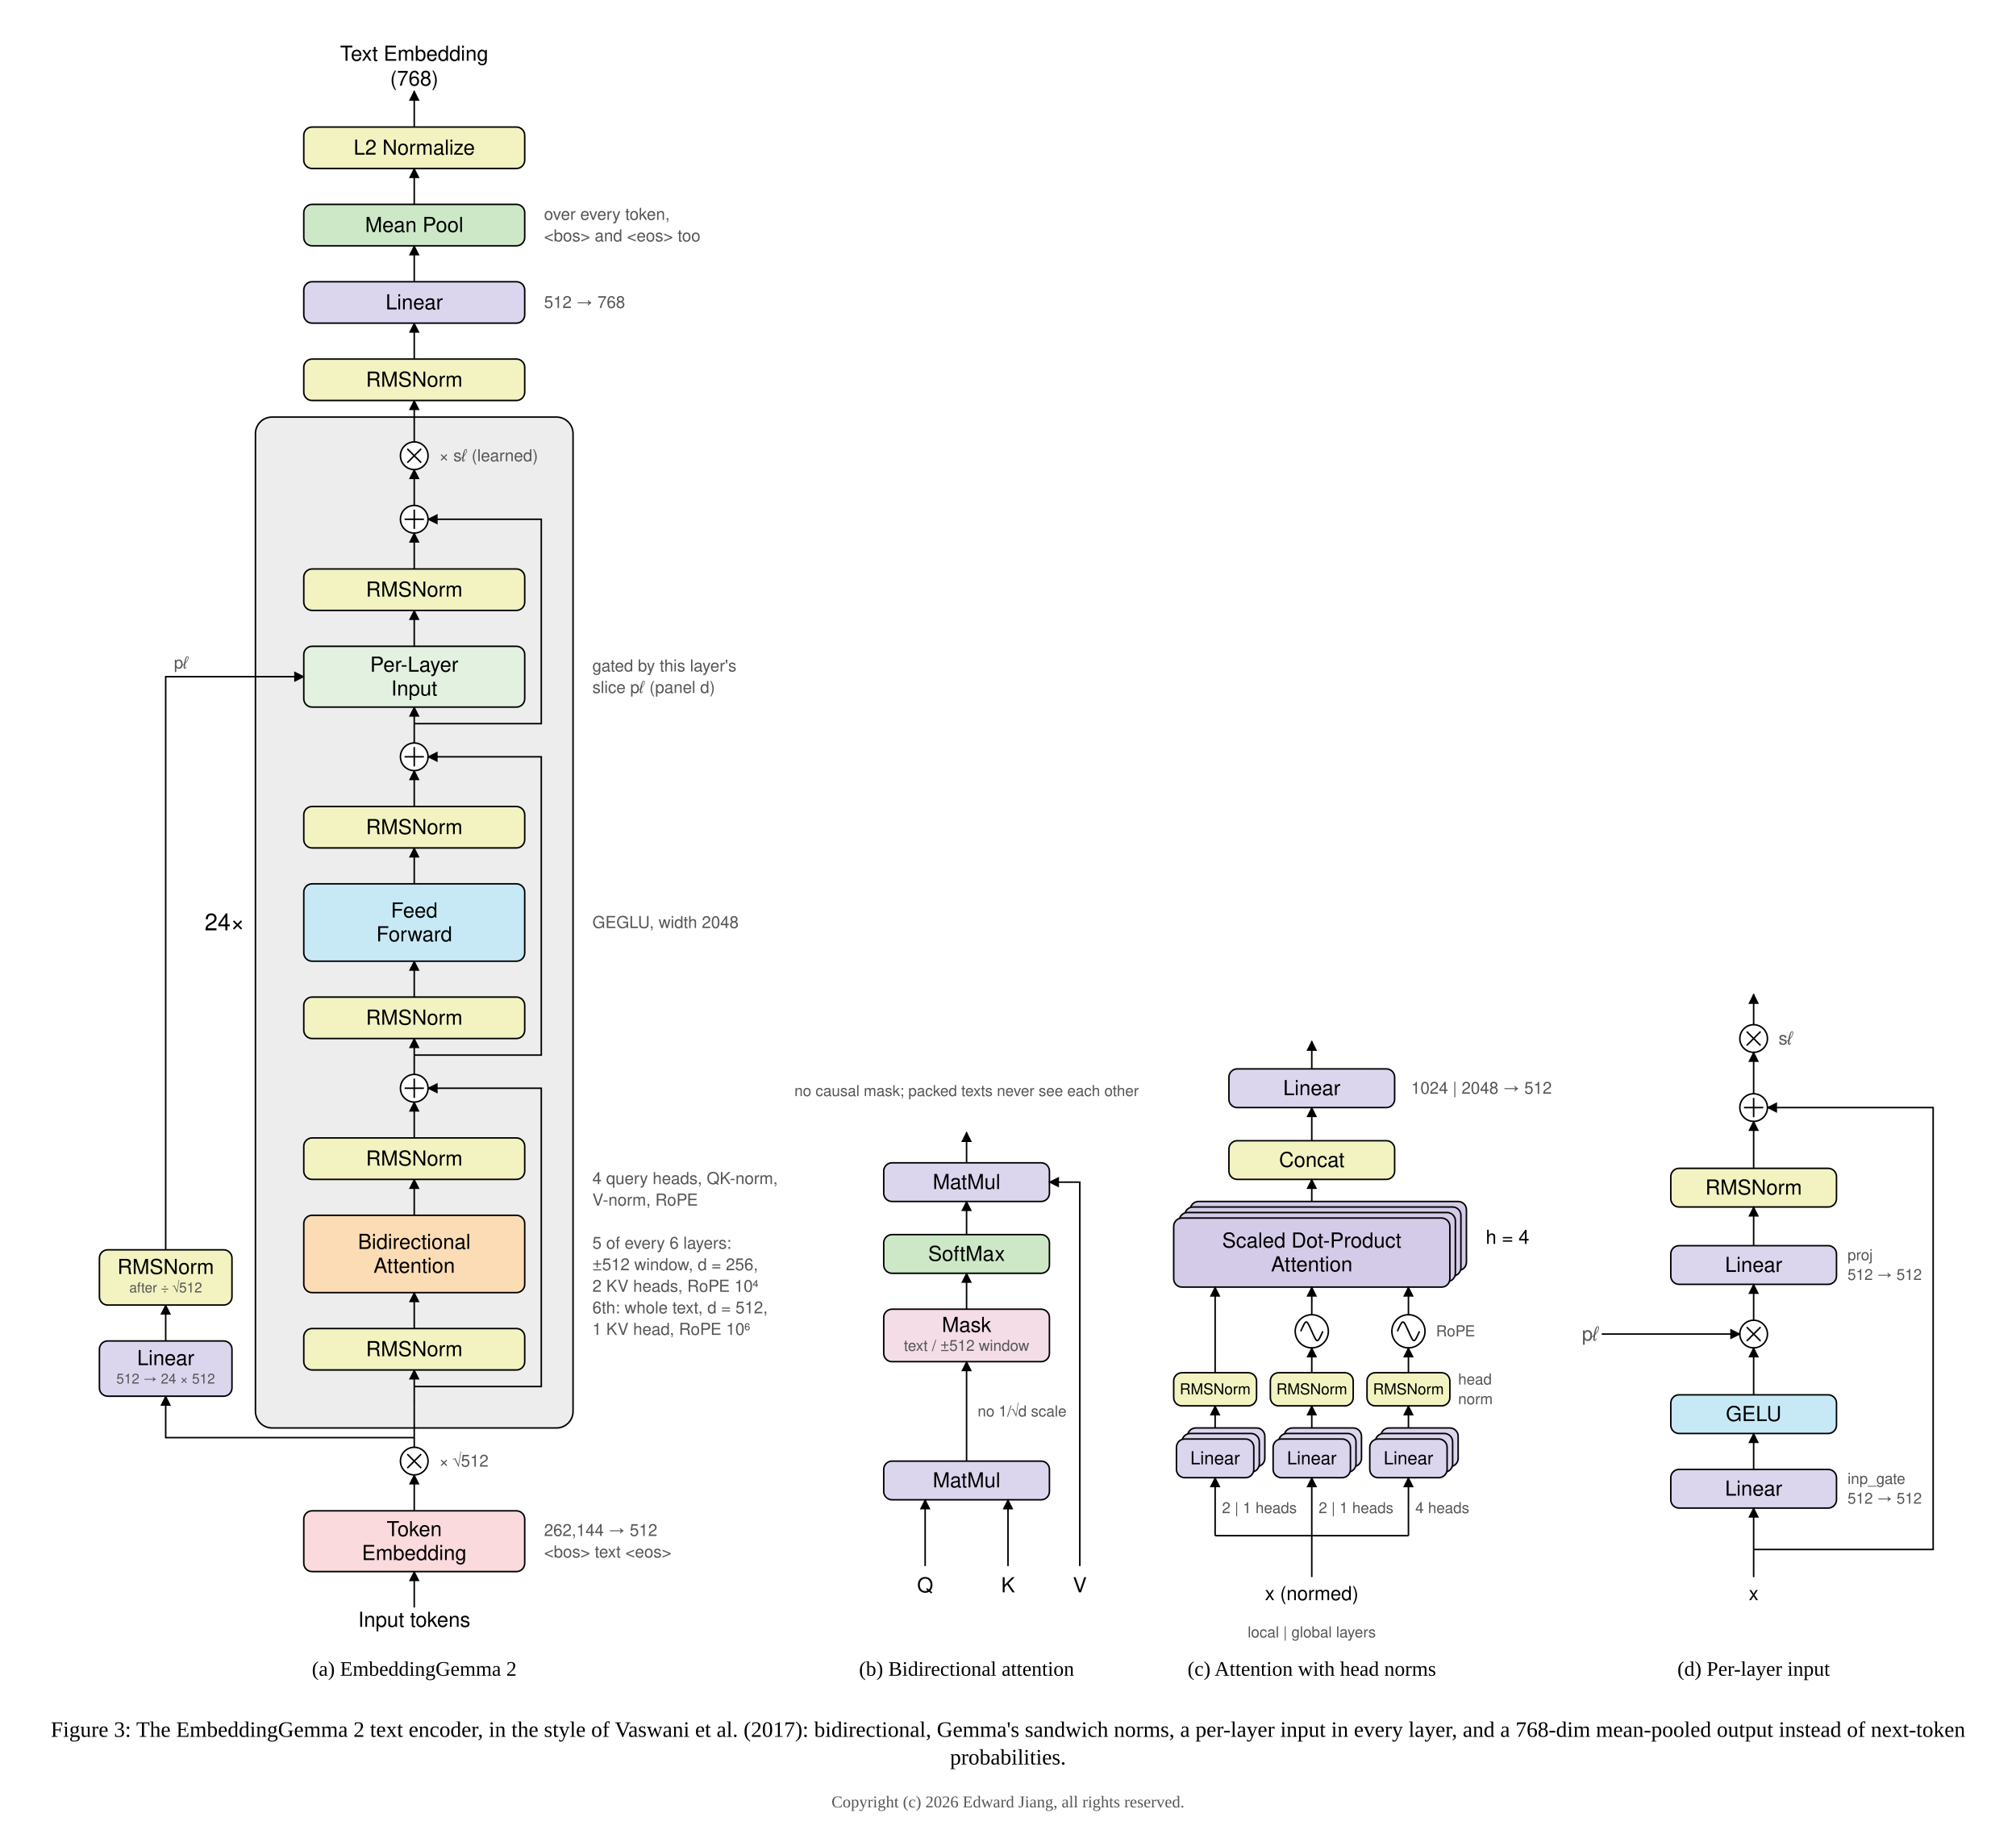
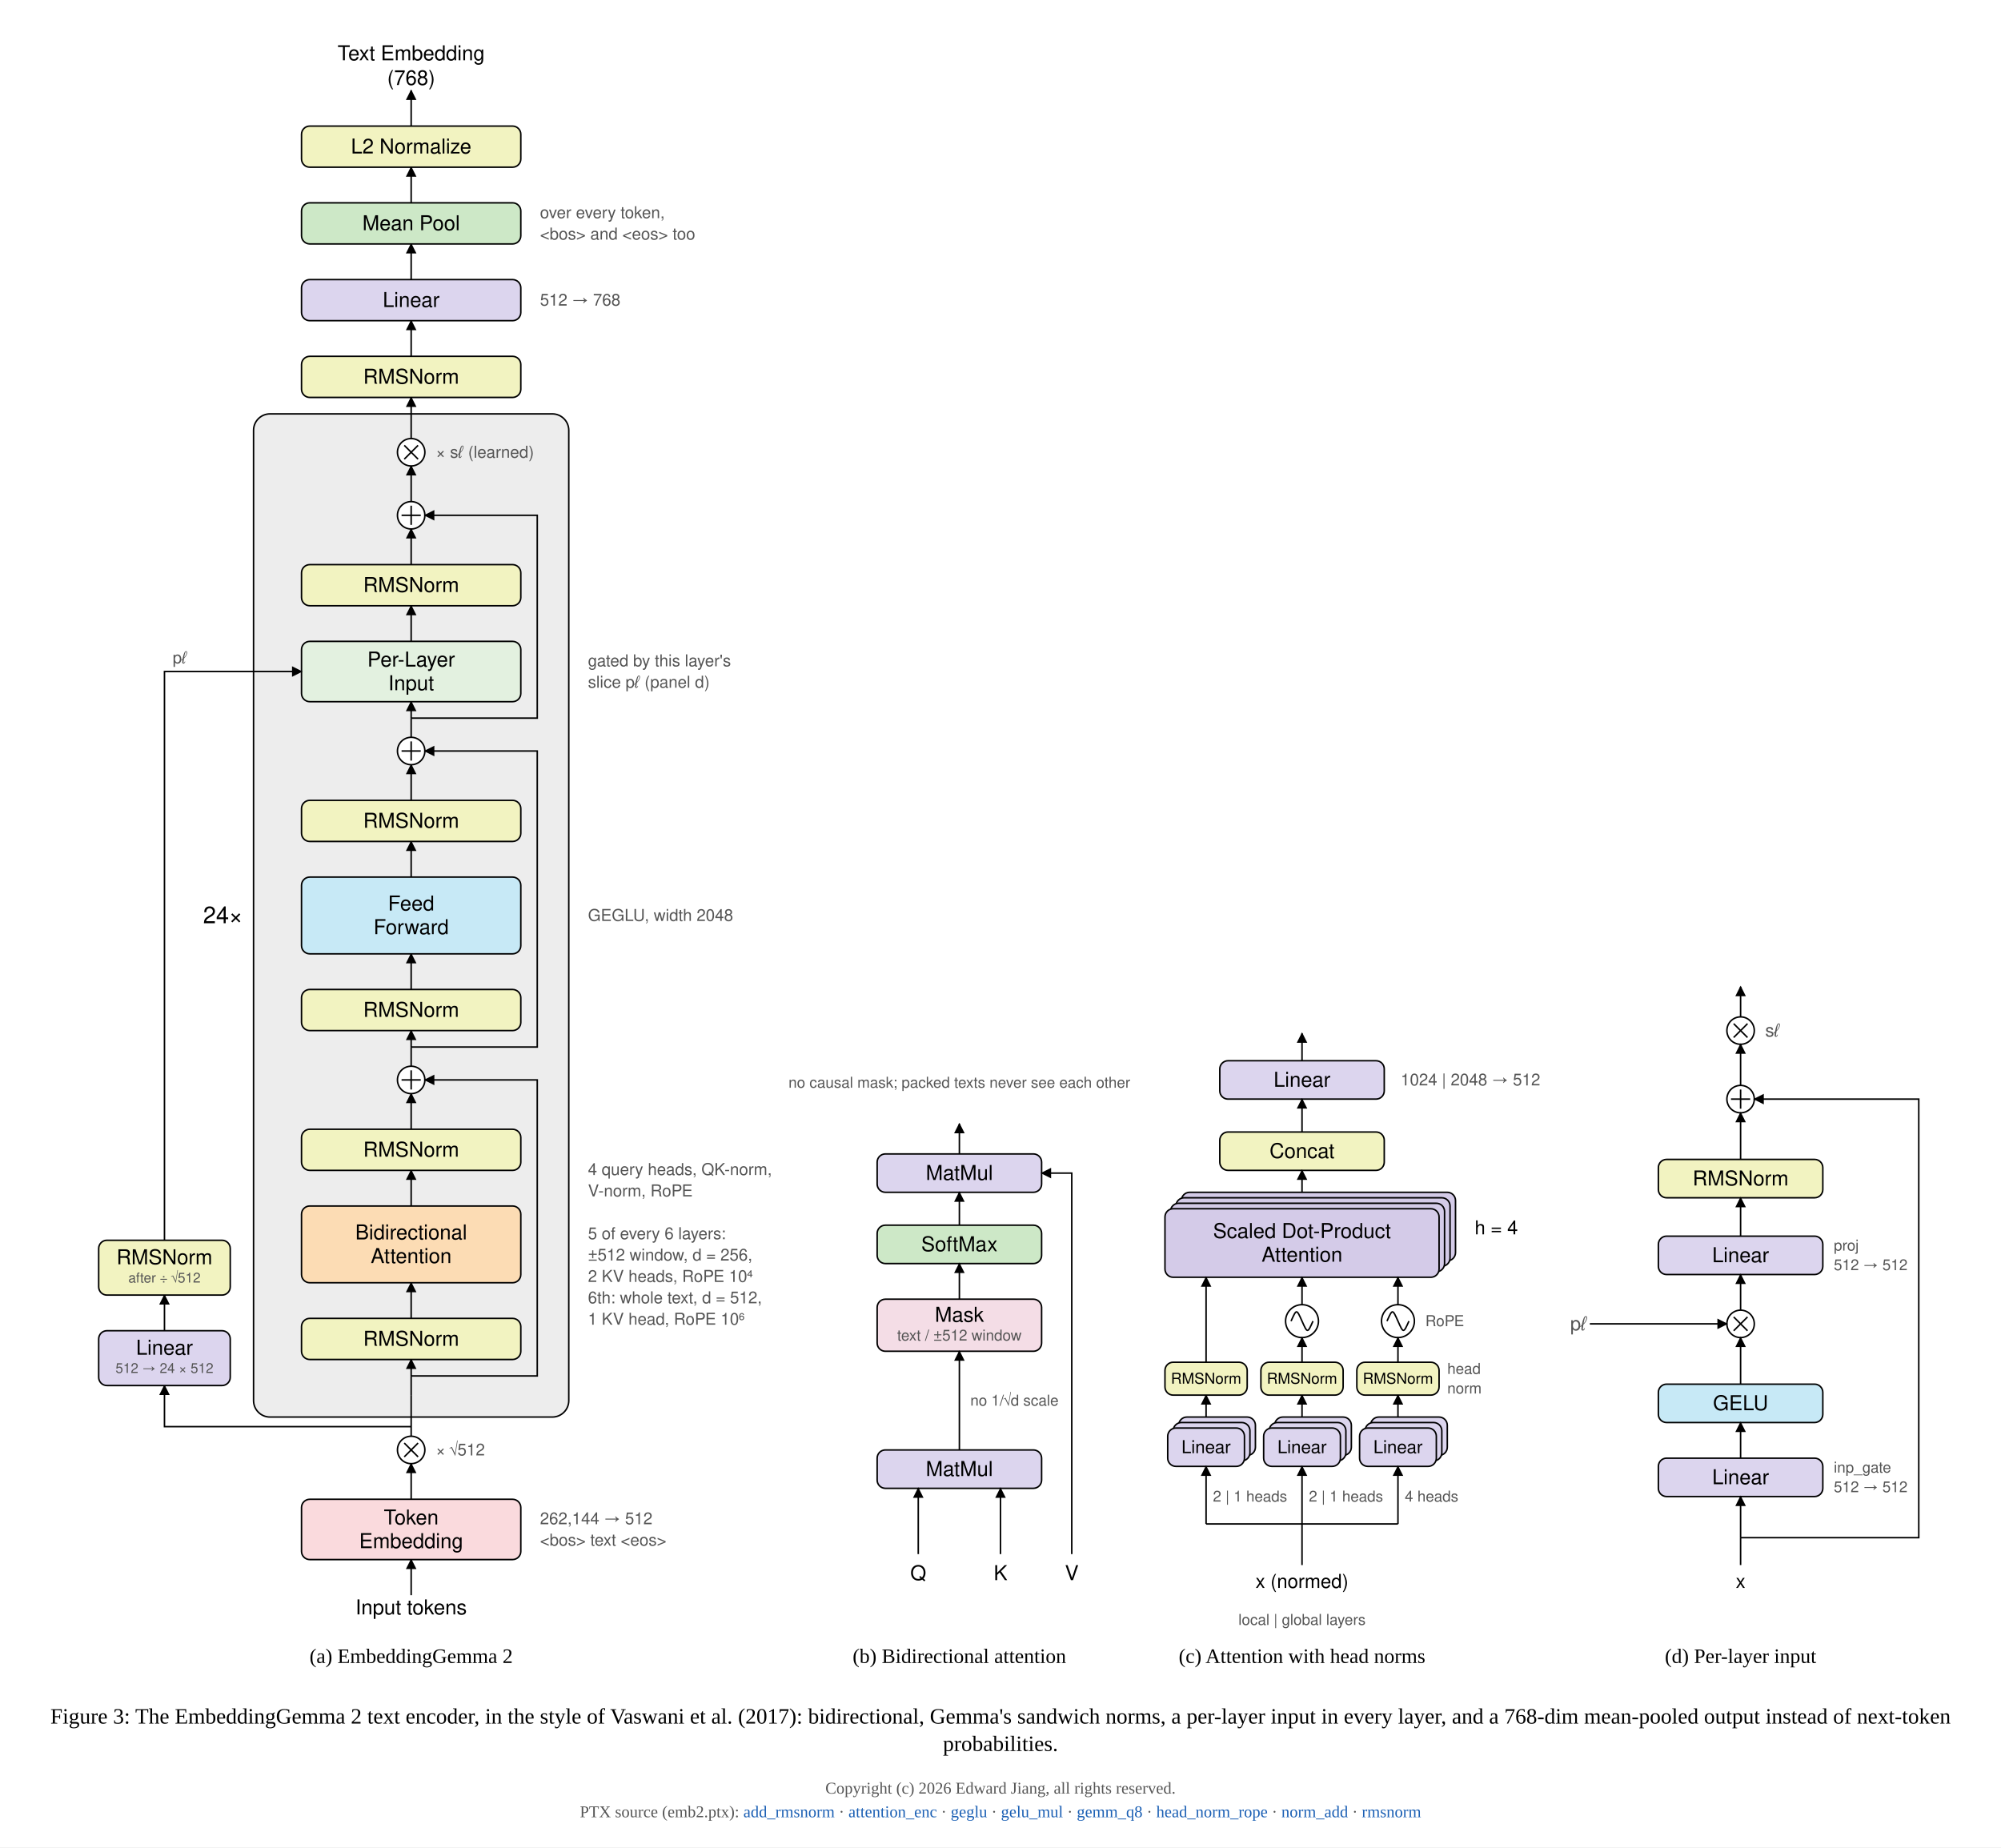
- <svg xmlns="http://www.w3.org/2000/svg" width="1460" height="1328" viewBox="0 -242 1460 1328" font-family="Helvetica, Arial, sans-serif">
+ <svg xmlns="http://www.w3.org/2000/svg" width="1460" height="1348" viewBox="0 -242 1460 1348" font-family="Helvetica, Arial, sans-serif">
  <defs>
    <marker id="ah" viewBox="0 0 10 10" refX="9" refY="5" markerWidth="7" markerHeight="7" orient="auto-start-reverse">
      <path d="M0,0 L10,5 L0,10 z" fill="#000" />
    </marker>
  </defs>
  <style>a.k { cursor: pointer; } a.k:hover rect, a.k:hover circle, a.k:focus rect, a.k:focus circle { stroke: #c0392b; stroke-width: 2.4; } a.k:hover text, a.k:focus text { fill: #c0392b; }</style>
-   <rect y="-242" width="1460" height="1328" fill="#fff" />
+   <rect y="-242" width="1460" height="1348" fill="#fff" />
  <rect x="185" y="60" width="230" height="732" rx="12" fill="#ededed" stroke="#000" stroke-width="1.1" />
  <text x="300" y="931" font-size="15" text-anchor="middle" fill="#000" dominant-baseline="middle">Input tokens</text>
  <path d="M300,922 L300,896" fill="none" stroke="#000" stroke-width="1.1" marker-end="url(#ah)" />
  <rect x="220" y="852" width="160" height="44" rx="6" fill="#fadadd" stroke="#000" stroke-width="1.1" />
  <text x="300" y="865.375" font-size="15" text-anchor="middle" fill="#000" dominant-baseline="middle">Token</text>
  <text x="300" y="882.625" font-size="15" text-anchor="middle" fill="#000" dominant-baseline="middle">Embedding</text>
  <text x="394" y="866.2" font-size="12" text-anchor="start" fill="#555" dominant-baseline="middle">262,144 → 512</text>
  <text x="394" y="881.8" font-size="12" text-anchor="start" fill="#555" dominant-baseline="middle">&lt;bos&gt; text &lt;eos&gt;</text>
  <path d="M300,852 L300,826" fill="none" stroke="#000" stroke-width="1.1" marker-end="url(#ah)" />
  <circle cx="300" cy="816" r="10" fill="#fff" stroke="#000" stroke-width="1.1" />
  <path d="M294.96,810.96 L305.04,821.04 M294.96,821.04 L305.04,810.96" stroke="#000" stroke-width="1.1" />
  <text x="318" y="816" font-size="12" text-anchor="start" fill="#555" dominant-baseline="middle">× √512</text>
  <path d="M300,806 L300,776" fill="none" stroke="#000" stroke-width="1.1" />
  <path d="M300,776 L300,762" fill="none" stroke="#000" stroke-width="1.1" />
  <path d="M300,762 L300,750" fill="none" stroke="#000" stroke-width="1.1" marker-end="url(#ah)" />
  <a class="k" href="../rmsnorm.html" target="_top">
    <rect x="220" y="720" width="160" height="30" rx="6" fill="#f2f3c1" stroke="#000" stroke-width="1.1" />
    <text x="300" y="735" font-size="15" text-anchor="middle" fill="#000" dominant-baseline="middle">RMSNorm</text>
  </a>
  <path d="M300,720 L300,694" fill="none" stroke="#000" stroke-width="1.1" marker-end="url(#ah)" />
  <a class="k" href="../attention_enc.html" target="_top">
    <rect x="220" y="638" width="160" height="56" rx="6" fill="#fcdcb4" stroke="#000" stroke-width="1.1" />
    <text x="300" y="657.375" font-size="15" text-anchor="middle" fill="#000" dominant-baseline="middle">Bidirectional</text>
    <text x="300" y="674.625" font-size="15" text-anchor="middle" fill="#000" dominant-baseline="middle">Attention</text>
  </a>
  <text x="429" y="611.4" font-size="12" text-anchor="start" fill="#555" dominant-baseline="middle">4 query heads, QK-norm,</text>
  <text x="429" y="627" font-size="12" text-anchor="start" fill="#555" dominant-baseline="middle">V-norm, RoPE</text>
  <text x="429" y="642.6" font-size="12" text-anchor="start" fill="#555" dominant-baseline="middle" />
  <text x="429" y="658.2" font-size="12" text-anchor="start" fill="#555" dominant-baseline="middle">5 of every 6 layers:</text>
  <text x="429" y="673.8" font-size="12" text-anchor="start" fill="#555" dominant-baseline="middle">±512 window, d = 256,</text>
  <text x="429" y="689.4" font-size="12" text-anchor="start" fill="#555" dominant-baseline="middle">2 KV heads, RoPE 10⁴</text>
  <text x="429" y="705" font-size="12" text-anchor="start" fill="#555" dominant-baseline="middle">6th: whole text, d = 512,</text>
  <text x="429" y="720.6" font-size="12" text-anchor="start" fill="#555" dominant-baseline="middle">1 KV head, RoPE 10⁶</text>
  <path d="M300,638 L300,612" fill="none" stroke="#000" stroke-width="1.1" marker-end="url(#ah)" />
  <a class="k" href="../add_rmsnorm.html" target="_top">
    <rect x="220" y="582" width="160" height="30" rx="6" fill="#f2f3c1" stroke="#000" stroke-width="1.1" />
    <text x="300" y="597" font-size="15" text-anchor="middle" fill="#000" dominant-baseline="middle">RMSNorm</text>
  </a>
  <path d="M300,582 L300,556" fill="none" stroke="#000" stroke-width="1.1" marker-end="url(#ah)" />
  <a class="k" href="../add_rmsnorm.html" target="_top">
    <circle cx="300" cy="546" r="10" fill="#fff" stroke="#000" stroke-width="1.1" />
    <path d="M293,546 L307,546 M300,539 L300,553" stroke="#000" stroke-width="1.1" />
  </a>
  <path d="M300,762 L392,762 L392,546 L310,546" fill="none" stroke="#000" stroke-width="1.1" marker-end="url(#ah)" />
  <path d="M300,536 L300,522" fill="none" stroke="#000" stroke-width="1.1" />
  <path d="M300,522 L300,510" fill="none" stroke="#000" stroke-width="1.1" marker-end="url(#ah)" />
  <a class="k" href="../add_rmsnorm.html" target="_top">
    <rect x="220" y="480" width="160" height="30" rx="6" fill="#f2f3c1" stroke="#000" stroke-width="1.1" />
    <text x="300" y="495" font-size="15" text-anchor="middle" fill="#000" dominant-baseline="middle">RMSNorm</text>
  </a>
  <path d="M300,480 L300,454" fill="none" stroke="#000" stroke-width="1.1" marker-end="url(#ah)" />
  <a class="k" href="../geglu.html" target="_top">
    <rect x="220" y="398" width="160" height="56" rx="6" fill="#c7e9f6" stroke="#000" stroke-width="1.1" />
    <text x="300" y="417.375" font-size="15" text-anchor="middle" fill="#000" dominant-baseline="middle">Feed</text>
    <text x="300" y="434.625" font-size="15" text-anchor="middle" fill="#000" dominant-baseline="middle">Forward</text>
  </a>
  <text x="429" y="426" font-size="12" text-anchor="start" fill="#555" dominant-baseline="middle">GEGLU, width 2048</text>
  <path d="M300,398 L300,372" fill="none" stroke="#000" stroke-width="1.1" marker-end="url(#ah)" />
  <a class="k" href="../norm_add.html" target="_top">
    <rect x="220" y="342" width="160" height="30" rx="6" fill="#f2f3c1" stroke="#000" stroke-width="1.1" />
    <text x="300" y="357" font-size="15" text-anchor="middle" fill="#000" dominant-baseline="middle">RMSNorm</text>
  </a>
  <path d="M300,342 L300,316" fill="none" stroke="#000" stroke-width="1.1" marker-end="url(#ah)" />
  <a class="k" href="../norm_add.html" target="_top">
    <circle cx="300" cy="306" r="10" fill="#fff" stroke="#000" stroke-width="1.1" />
    <path d="M293,306 L307,306 M300,299 L300,313" stroke="#000" stroke-width="1.1" />
  </a>
  <path d="M300,522 L392,522 L392,306 L310,306" fill="none" stroke="#000" stroke-width="1.1" marker-end="url(#ah)" />
  <path d="M300,296 L300,282" fill="none" stroke="#000" stroke-width="1.1" />
  <path d="M300,282 L300,270" fill="none" stroke="#000" stroke-width="1.1" marker-end="url(#ah)" />
  <a class="k" href="../gelu_mul.html" target="_top">
    <rect x="220" y="226" width="160" height="44" rx="6" fill="#e3f1e0" stroke="#000" stroke-width="1.1" />
    <text x="300" y="239.375" font-size="15" text-anchor="middle" fill="#000" dominant-baseline="middle">Per-Layer</text>
    <text x="300" y="256.625" font-size="15" text-anchor="middle" fill="#000" dominant-baseline="middle">Input</text>
  </a>
  <text x="429" y="240.2" font-size="12" text-anchor="start" fill="#555" dominant-baseline="middle">gated by this layer's</text>
  <text x="429" y="255.8" font-size="12" text-anchor="start" fill="#555" dominant-baseline="middle">slice pℓ (panel d)</text>
  <path d="M300,226 L300,200" fill="none" stroke="#000" stroke-width="1.1" marker-end="url(#ah)" />
  <a class="k" href="../norm_add.html" target="_top">
    <rect x="220" y="170" width="160" height="30" rx="6" fill="#f2f3c1" stroke="#000" stroke-width="1.1" />
    <text x="300" y="185" font-size="15" text-anchor="middle" fill="#000" dominant-baseline="middle">RMSNorm</text>
  </a>
  <path d="M300,170 L300,144" fill="none" stroke="#000" stroke-width="1.1" marker-end="url(#ah)" />
  <a class="k" href="../norm_add.html" target="_top">
    <circle cx="300" cy="134" r="10" fill="#fff" stroke="#000" stroke-width="1.1" />
    <path d="M293,134 L307,134 M300,127 L300,141" stroke="#000" stroke-width="1.1" />
  </a>
  <path d="M300,282 L392,282 L392,134 L310,134" fill="none" stroke="#000" stroke-width="1.1" marker-end="url(#ah)" />
  <path d="M300,124 L300,98" fill="none" stroke="#000" stroke-width="1.1" marker-end="url(#ah)" />
  <a class="k" href="../norm_add.html" target="_top">
    <circle cx="300" cy="88" r="10" fill="#fff" stroke="#000" stroke-width="1.1" />
    <path d="M294.96,82.96 L305.04,93.04 M294.96,93.04 L305.04,82.96" stroke="#000" stroke-width="1.1" />
  </a>
  <text x="318" y="88" font-size="12" text-anchor="start" fill="#555" dominant-baseline="middle">× sℓ (learned)</text>
  <text x="177" y="426" font-size="17" text-anchor="end" fill="#000" dominant-baseline="middle">24×</text>
  <path d="M300,78 L300,60" fill="none" stroke="#000" stroke-width="1.1" />
  <path d="M300,60 L300,48" fill="none" stroke="#000" stroke-width="1.1" marker-end="url(#ah)" />
  <a class="k" href="../rmsnorm.html" target="_top">
    <rect x="220" y="18" width="160" height="30" rx="6" fill="#f2f3c1" stroke="#000" stroke-width="1.1" />
    <text x="300" y="33" font-size="15" text-anchor="middle" fill="#000" dominant-baseline="middle">RMSNorm</text>
  </a>
  <path d="M300,18 L300,-8" fill="none" stroke="#000" stroke-width="1.1" marker-end="url(#ah)" />
  <a class="k" href="../gemm_q8.html" target="_top">
    <rect x="220" y="-38" width="160" height="30" rx="6" fill="#dcd5ee" stroke="#000" stroke-width="1.1" />
    <text x="300" y="-23" font-size="15" text-anchor="middle" fill="#000" dominant-baseline="middle">Linear</text>
  </a>
  <text x="394" y="-23" font-size="12" text-anchor="start" fill="#555" dominant-baseline="middle">512 → 768</text>
  <path d="M300,-38 L300,-64" fill="none" stroke="#000" stroke-width="1.1" marker-end="url(#ah)" />
  <rect x="220" y="-94" width="160" height="30" rx="6" fill="#cde8c7" stroke="#000" stroke-width="1.1" />
  <text x="300" y="-79" font-size="15" text-anchor="middle" fill="#000" dominant-baseline="middle">Mean Pool</text>
  <text x="394" y="-86.8" font-size="12" text-anchor="start" fill="#555" dominant-baseline="middle">over every token,</text>
  <text x="394" y="-71.2" font-size="12" text-anchor="start" fill="#555" dominant-baseline="middle">&lt;bos&gt; and &lt;eos&gt; too</text>
  <path d="M300,-94 L300,-120" fill="none" stroke="#000" stroke-width="1.1" marker-end="url(#ah)" />
  <rect x="220" y="-150" width="160" height="30" rx="6" fill="#f2f3c1" stroke="#000" stroke-width="1.1" />
  <text x="300" y="-135" font-size="15" text-anchor="middle" fill="#000" dominant-baseline="middle">L2 Normalize</text>
  <text x="300" y="-203" font-size="15" text-anchor="middle" fill="#000" dominant-baseline="middle">Text Embedding</text>
  <text x="300" y="-185" font-size="15" text-anchor="middle" fill="#000" dominant-baseline="middle">(768)</text>
  <path d="M300,-150 L300,-176" fill="none" stroke="#000" stroke-width="1.1" marker-end="url(#ah)" />
  <path d="M300,799 L120,799 L120,769" fill="none" stroke="#000" stroke-width="1.1" marker-end="url(#ah)" />
  <a class="k" href="../gemm_q8.html" target="_top">
    <rect x="72" y="729" width="96" height="40" rx="6" fill="#dcd5ee" stroke="#000" stroke-width="1.1" />
    <text x="120" y="741.5" font-size="15" text-anchor="middle" fill="#000" dominant-baseline="middle">Linear</text>
    <text x="120" y="756.5" font-size="10" text-anchor="middle" fill="#555" dominant-baseline="middle">512 → 24 × 512</text>
  </a>
  <path d="M120,729 L120,703" fill="none" stroke="#000" stroke-width="1.1" marker-end="url(#ah)" />
  <a class="k" href="../rmsnorm.html" target="_top">
    <rect x="72" y="663" width="96" height="40" rx="6" fill="#f2f3c1" stroke="#000" stroke-width="1.1" />
    <text x="120" y="675.5" font-size="15" text-anchor="middle" fill="#000" dominant-baseline="middle">RMSNorm</text>
    <text x="120" y="690.5" font-size="10" text-anchor="middle" fill="#555" dominant-baseline="middle">after ÷ √512</text>
  </a>
  <path d="M120,663 L120,248 L220,248" fill="none" stroke="#000" stroke-width="1.1" marker-end="url(#ah)" />
  <text x="126" y="238" font-size="12" text-anchor="start" fill="#555" dominant-baseline="middle">pℓ</text>
  <text x="300" y="968" font-size="15" text-anchor="middle" fill="#000" dominant-baseline="middle" font-family="Times New Roman, Times, serif">(a) EmbeddingGemma 2</text>
  <a class="k" href="../attention_enc.html" target="_top">
    <path d="M700,600 L700,578" fill="none" stroke="#000" stroke-width="1.1" marker-end="url(#ah)" />
    <rect x="640" y="600" width="120" height="28" rx="6" fill="#dcd5ee" stroke="#000" stroke-width="1.1" />
    <text x="700" y="614" font-size="15" text-anchor="middle" fill="#000" dominant-baseline="middle">MatMul</text>
    <path d="M700,652 L700,628" fill="none" stroke="#000" stroke-width="1.1" marker-end="url(#ah)" />
    <rect x="640" y="652" width="120" height="28" rx="6" fill="#cde8c7" stroke="#000" stroke-width="1.1" />
    <text x="700" y="666" font-size="15" text-anchor="middle" fill="#000" dominant-baseline="middle">SoftMax</text>
    <path d="M700,706 L700,680" fill="none" stroke="#000" stroke-width="1.1" marker-end="url(#ah)" />
    <rect x="640" y="706" width="120" height="38" rx="6" fill="#f4dde6" stroke="#000" stroke-width="1.1" />
    <text x="700" y="717.5" font-size="15" text-anchor="middle" fill="#000" dominant-baseline="middle">Mask</text>
    <text x="700" y="732.5" font-size="11" text-anchor="middle" fill="#555" dominant-baseline="middle">text / ±512 window</text>
    <path d="M700,816 L700,744" fill="none" stroke="#000" stroke-width="1.1" marker-end="url(#ah)" />
    <text x="708" y="780" font-size="11" text-anchor="start" fill="#555" dominant-baseline="middle">no 1/√d scale</text>
    <rect x="640" y="816" width="120" height="28" rx="6" fill="#dcd5ee" stroke="#000" stroke-width="1.1" />
    <text x="700" y="830" font-size="15" text-anchor="middle" fill="#000" dominant-baseline="middle">MatMul</text>
    <path d="M670,892 L670,844" fill="none" stroke="#000" stroke-width="1.1" marker-end="url(#ah)" />
    <text x="670" y="906" font-size="15" text-anchor="middle" fill="#000" dominant-baseline="middle">Q</text>
    <path d="M730,892 L730,844" fill="none" stroke="#000" stroke-width="1.1" marker-end="url(#ah)" />
    <text x="730" y="906" font-size="15" text-anchor="middle" fill="#000" dominant-baseline="middle">K</text>
    <path d="M782,892 L782,614 L760,614" fill="none" stroke="#000" stroke-width="1.1" marker-end="url(#ah)" />
    <text x="782" y="906" font-size="15" text-anchor="middle" fill="#000" dominant-baseline="middle">V</text>
  </a>
  <text x="700" y="968" font-size="15" text-anchor="middle" fill="#000" dominant-baseline="middle" font-family="Times New Roman, Times, serif">(b) Bidirectional attention</text>
  <text x="700" y="548" font-size="11" text-anchor="middle" fill="#555" dominant-baseline="middle">no causal mask; packed texts never see each other</text>
  <path d="M950,532 L950,512" fill="none" stroke="#000" stroke-width="1.1" marker-end="url(#ah)" />
  <a class="k" href="../gemm_q8.html" target="_top">
    <rect x="890" y="532" width="120" height="28" rx="6" fill="#dcd5ee" stroke="#000" stroke-width="1.1" />
    <text x="950" y="546" font-size="15" text-anchor="middle" fill="#000" dominant-baseline="middle">Linear</text>
  </a>
  <text x="1022" y="546" font-size="12" text-anchor="start" fill="#555" dominant-baseline="middle">1024 | 2048 → 512</text>
  <path d="M950,584 L950,560" fill="none" stroke="#000" stroke-width="1.1" marker-end="url(#ah)" />
  <a class="k" href="../attention_enc.html" target="_top">
    <rect x="890" y="584" width="120" height="28" rx="6" fill="#f2f3c1" stroke="#000" stroke-width="1.1" />
    <text x="950" y="598" font-size="15" text-anchor="middle" fill="#000" dominant-baseline="middle">Concat</text>
  </a>
  <path d="M950,640 L950,612" fill="none" stroke="#000" stroke-width="1.1" marker-end="url(#ah)" />
  <a class="k" href="../attention_enc.html" target="_top">
    <rect x="862" y="628" width="200" height="50" rx="6" fill="#d4cbe8" stroke="#000" stroke-width="1.1" />
    <rect x="858" y="632" width="200" height="50" rx="6" fill="#d4cbe8" stroke="#000" stroke-width="1.1" />
    <rect x="854" y="636" width="200" height="50" rx="6" fill="#d4cbe8" stroke="#000" stroke-width="1.1" />
    <rect x="850" y="640" width="200" height="50" rx="6" fill="#d4cbe8" stroke="#000" stroke-width="1.1" />
    <text x="950" y="656.375" font-size="15" text-anchor="middle" fill="#000" dominant-baseline="middle">Scaled Dot-Product</text>
    <text x="950" y="673.625" font-size="15" text-anchor="middle" fill="#000" dominant-baseline="middle">Attention</text>
  </a>
  <text x="1076" y="654" font-size="14" text-anchor="start" fill="#000" dominant-baseline="middle">h = 4</text>
  <path d="M880,800 L880,776" fill="none" stroke="#000" stroke-width="1.1" marker-end="url(#ah)" />
  <a class="k" href="../head_norm_rope.html" target="_top">
    <rect x="850" y="752" width="60" height="24" rx="6" fill="#f2f3c1" stroke="#000" stroke-width="1.1" />
    <text x="880" y="764" font-size="11" text-anchor="middle" fill="#000" dominant-baseline="middle">RMSNorm</text>
  </a>
  <path d="M880,752 L880,690" fill="none" stroke="#000" stroke-width="1.1" marker-end="url(#ah)" />
  <a class="k" href="../qkv.html" target="_top">
    <rect x="860" y="792" width="56" height="28" rx="6" fill="#dcd5ee" stroke="#000" stroke-width="1.1" />
    <rect x="856" y="796" width="56" height="28" rx="6" fill="#dcd5ee" stroke="#000" stroke-width="1.1" />
    <rect x="852" y="800" width="56" height="28" rx="6" fill="#dcd5ee" stroke="#000" stroke-width="1.1" />
    <text x="880" y="814" font-size="13" text-anchor="middle" fill="#000" dominant-baseline="middle">Linear</text>
  </a>
  <text x="885" y="850" font-size="11" text-anchor="start" fill="#555" dominant-baseline="middle">2 | 1 heads</text>
  <path d="M880,870 L880,828" fill="none" stroke="#000" stroke-width="1.1" marker-end="url(#ah)" />
  <path d="M950,800 L950,776" fill="none" stroke="#000" stroke-width="1.1" marker-end="url(#ah)" />
  <a class="k" href="../head_norm_rope.html" target="_top">
    <rect x="920" y="752" width="60" height="24" rx="6" fill="#f2f3c1" stroke="#000" stroke-width="1.1" />
    <text x="950" y="764" font-size="11" text-anchor="middle" fill="#000" dominant-baseline="middle">RMSNorm</text>
  </a>
  <a class="k" href="../head_norm_rope.html" target="_top">
    <circle cx="950" cy="722" r="12" fill="#fff" stroke="#000" stroke-width="1.1" />
    <path d="M942,722 C946,713 946,713 950,722 S954,731 958,722" fill="none" stroke="#000" stroke-width="1.1" />
  </a>
  <path d="M950,752 L950,734" fill="none" stroke="#000" stroke-width="1.1" marker-end="url(#ah)" />
  <path d="M950,710 L950,690" fill="none" stroke="#000" stroke-width="1.1" marker-end="url(#ah)" />
  <a class="k" href="../qkv.html" target="_top">
    <rect x="930" y="792" width="56" height="28" rx="6" fill="#dcd5ee" stroke="#000" stroke-width="1.1" />
    <rect x="926" y="796" width="56" height="28" rx="6" fill="#dcd5ee" stroke="#000" stroke-width="1.1" />
    <rect x="922" y="800" width="56" height="28" rx="6" fill="#dcd5ee" stroke="#000" stroke-width="1.1" />
    <text x="950" y="814" font-size="13" text-anchor="middle" fill="#000" dominant-baseline="middle">Linear</text>
  </a>
  <text x="955" y="850" font-size="11" text-anchor="start" fill="#555" dominant-baseline="middle">2 | 1 heads</text>
  <path d="M950,870 L950,828" fill="none" stroke="#000" stroke-width="1.1" marker-end="url(#ah)" />
  <path d="M1020,800 L1020,776" fill="none" stroke="#000" stroke-width="1.1" marker-end="url(#ah)" />
  <a class="k" href="../head_norm_rope.html" target="_top">
    <rect x="990" y="752" width="60" height="24" rx="6" fill="#f2f3c1" stroke="#000" stroke-width="1.1" />
    <text x="1020" y="764" font-size="11" text-anchor="middle" fill="#000" dominant-baseline="middle">RMSNorm</text>
  </a>
  <a class="k" href="../head_norm_rope.html" target="_top">
    <circle cx="1020" cy="722" r="12" fill="#fff" stroke="#000" stroke-width="1.1" />
    <path d="M1012,722 C1016,713 1016,713 1020,722 S1024,731 1028,722" fill="none" stroke="#000" stroke-width="1.1" />
  </a>
  <path d="M1020,752 L1020,734" fill="none" stroke="#000" stroke-width="1.1" marker-end="url(#ah)" />
  <path d="M1020,710 L1020,690" fill="none" stroke="#000" stroke-width="1.1" marker-end="url(#ah)" />
  <a class="k" href="../qkv.html" target="_top">
    <rect x="1000" y="792" width="56" height="28" rx="6" fill="#dcd5ee" stroke="#000" stroke-width="1.1" />
    <rect x="996" y="796" width="56" height="28" rx="6" fill="#dcd5ee" stroke="#000" stroke-width="1.1" />
    <rect x="992" y="800" width="56" height="28" rx="6" fill="#dcd5ee" stroke="#000" stroke-width="1.1" />
    <text x="1020" y="814" font-size="13" text-anchor="middle" fill="#000" dominant-baseline="middle">Linear</text>
  </a>
  <text x="1025" y="850" font-size="11" text-anchor="start" fill="#555" dominant-baseline="middle">4 heads</text>
  <path d="M1020,870 L1020,828" fill="none" stroke="#000" stroke-width="1.1" marker-end="url(#ah)" />
  <text x="1040" y="722" font-size="11" text-anchor="start" fill="#555" dominant-baseline="middle">RoPE</text>
  <text x="1056" y="756.85" font-size="11" text-anchor="start" fill="#555" dominant-baseline="middle">head</text>
  <text x="1056" y="771.15" font-size="11" text-anchor="start" fill="#555" dominant-baseline="middle">norm</text>
  <path d="M880,870 L1020,870" fill="none" stroke="#000" stroke-width="1.1" />
  <path d="M950,900 L950,870" fill="none" stroke="#000" stroke-width="1.1" />
  <text x="950" y="912" font-size="14" text-anchor="middle" fill="#000" dominant-baseline="middle">x (normed)</text>
  <text x="950" y="940" font-size="11" text-anchor="middle" fill="#555" dominant-baseline="middle">local | global layers</text>
  <text x="950" y="968" font-size="15" text-anchor="middle" fill="#000" dominant-baseline="middle" font-family="Times New Roman, Times, serif">(c) Attention with head norms</text>
  <path d="M1270,500 L1270,478" fill="none" stroke="#000" stroke-width="1.1" marker-end="url(#ah)" />
  <a class="k" href="../norm_add.html" target="_top">
    <circle cx="1270" cy="510" r="10" fill="#fff" stroke="#000" stroke-width="1.1" />
    <path d="M1264.96,504.96 L1275.04,515.04 M1264.96,515.04 L1275.04,504.96" stroke="#000" stroke-width="1.1" />
  </a>
  <text x="1288" y="510" font-size="13" text-anchor="start" fill="#555" dominant-baseline="middle">sℓ</text>
  <path d="M1270,550 L1270,520" fill="none" stroke="#000" stroke-width="1.1" marker-end="url(#ah)" />
  <a class="k" href="../norm_add.html" target="_top">
    <circle cx="1270" cy="560" r="10" fill="#fff" stroke="#000" stroke-width="1.1" />
    <path d="M1263,560 L1277,560 M1270,553 L1270,567" stroke="#000" stroke-width="1.1" />
  </a>
  <path d="M1270,604 L1270,570" fill="none" stroke="#000" stroke-width="1.1" marker-end="url(#ah)" />
  <a class="k" href="../norm_add.html" target="_top">
    <rect x="1210" y="604" width="120" height="28" rx="6" fill="#f2f3c1" stroke="#000" stroke-width="1.1" />
    <text x="1270" y="618" font-size="15" text-anchor="middle" fill="#000" dominant-baseline="middle">RMSNorm</text>
  </a>
  <path d="M1270,660 L1270,632" fill="none" stroke="#000" stroke-width="1.1" marker-end="url(#ah)" />
  <a class="k" href="../gemm_q8.html" target="_top">
    <rect x="1210" y="660" width="120" height="28" rx="6" fill="#dcd5ee" stroke="#000" stroke-width="1.1" />
    <text x="1270" y="674" font-size="15" text-anchor="middle" fill="#000" dominant-baseline="middle">Linear</text>
  </a>
  <text x="1338" y="666.85" font-size="11" text-anchor="start" fill="#555" dominant-baseline="middle">proj</text>
  <text x="1338" y="681.15" font-size="11" text-anchor="start" fill="#555" dominant-baseline="middle">512 → 512</text>
  <path d="M1270,714 L1270,688" fill="none" stroke="#000" stroke-width="1.1" marker-end="url(#ah)" />
  <a class="k" href="../gelu_mul.html" target="_top">
    <circle cx="1270" cy="724" r="10" fill="#fff" stroke="#000" stroke-width="1.1" />
    <path d="M1264.96,718.96 L1275.04,729.04 M1264.96,729.04 L1275.04,718.96" stroke="#000" stroke-width="1.1" />
  </a>
  <path d="M1160,724 L1260,724" fill="none" stroke="#000" stroke-width="1.1" marker-end="url(#ah)" />
  <text x="1158" y="724" font-size="14" text-anchor="end" fill="#555" dominant-baseline="middle">pℓ</text>
  <path d="M1270,768 L1270,734" fill="none" stroke="#000" stroke-width="1.1" marker-end="url(#ah)" />
  <a class="k" href="../gelu_mul.html" target="_top">
    <rect x="1210" y="768" width="120" height="28" rx="6" fill="#c7e9f6" stroke="#000" stroke-width="1.1" />
    <text x="1270" y="782" font-size="15" text-anchor="middle" fill="#000" dominant-baseline="middle">GELU</text>
  </a>
  <path d="M1270,822 L1270,796" fill="none" stroke="#000" stroke-width="1.1" marker-end="url(#ah)" />
  <a class="k" href="../gemm_q8.html" target="_top">
    <rect x="1210" y="822" width="120" height="28" rx="6" fill="#dcd5ee" stroke="#000" stroke-width="1.1" />
    <text x="1270" y="836" font-size="15" text-anchor="middle" fill="#000" dominant-baseline="middle">Linear</text>
  </a>
  <text x="1338" y="828.85" font-size="11" text-anchor="start" fill="#555" dominant-baseline="middle">inp_gate</text>
  <text x="1338" y="843.15" font-size="11" text-anchor="start" fill="#555" dominant-baseline="middle">512 → 512</text>
  <path d="M1270,880 L1270,850" fill="none" stroke="#000" stroke-width="1.1" marker-end="url(#ah)" />
  <path d="M1270,880 L1400,880 L1400,560 L1280,560" fill="none" stroke="#000" stroke-width="1.1" marker-end="url(#ah)" />
  <path d="M1270,900 L1270,880" fill="none" stroke="#000" stroke-width="1.1" />
  <text x="1270" y="912" font-size="14" text-anchor="middle" fill="#000" dominant-baseline="middle">x</text>
  <text x="1270" y="968" font-size="15" text-anchor="middle" fill="#000" dominant-baseline="middle" font-family="Times New Roman, Times, serif">(d) Per-layer input</text>
  <text x="730" y="1012" font-size="16" text-anchor="middle" fill="#000" dominant-baseline="middle" font-family="Times New Roman, Times, serif">Figure 3: The EmbeddingGemma 2 text encoder, in the style of Vaswani et al. (2017): bidirectional, Gemma's sandwich norms, a per-layer input in every layer, and a 768-dim mean-pooled output instead of next-token</text>
  <text x="730" y="1032" font-size="16" text-anchor="middle" fill="#000" dominant-baseline="middle" font-family="Times New Roman, Times, serif">probabilities.</text>
  <text x="730" y="1064" font-size="12" text-anchor="middle" fill="#555" dominant-baseline="middle" font-family="Times New Roman, Times, serif">Copyright (c) 2026 Edward Jiang, all rights reserved.</text>
+   <text x="730" y="1084" font-size="12" text-anchor="middle" fill="#555" font-family="Times New Roman, Times, serif">PTX source (emb2.ptx): <a class="k" href="../src/emb2.html#add_rmsnorm" target="_top">
+       <tspan fill="#1a5fb4">add_rmsnorm</tspan>
+     </a> · <a class="k" href="../src/emb2.html#attention_enc" target="_top">
+       <tspan fill="#1a5fb4">attention_enc</tspan>
+     </a> · <a class="k" href="../src/emb2.html#geglu" target="_top">
+       <tspan fill="#1a5fb4">geglu</tspan>
+     </a> · <a class="k" href="../src/emb2.html#gelu_mul" target="_top">
+       <tspan fill="#1a5fb4">gelu_mul</tspan>
+     </a> · <a class="k" href="../src/emb2.html#gemm_q8" target="_top">
+       <tspan fill="#1a5fb4">gemm_q8</tspan>
+     </a> · <a class="k" href="../src/emb2.html#head_norm_rope" target="_top">
+       <tspan fill="#1a5fb4">head_norm_rope</tspan>
+     </a> · <a class="k" href="../src/emb2.html#norm_add" target="_top">
+       <tspan fill="#1a5fb4">norm_add</tspan>
+     </a> · <a class="k" href="../src/emb2.html#rmsnorm" target="_top">
+       <tspan fill="#1a5fb4">rmsnorm</tspan>
+     </a>
+   </text>
</svg>
